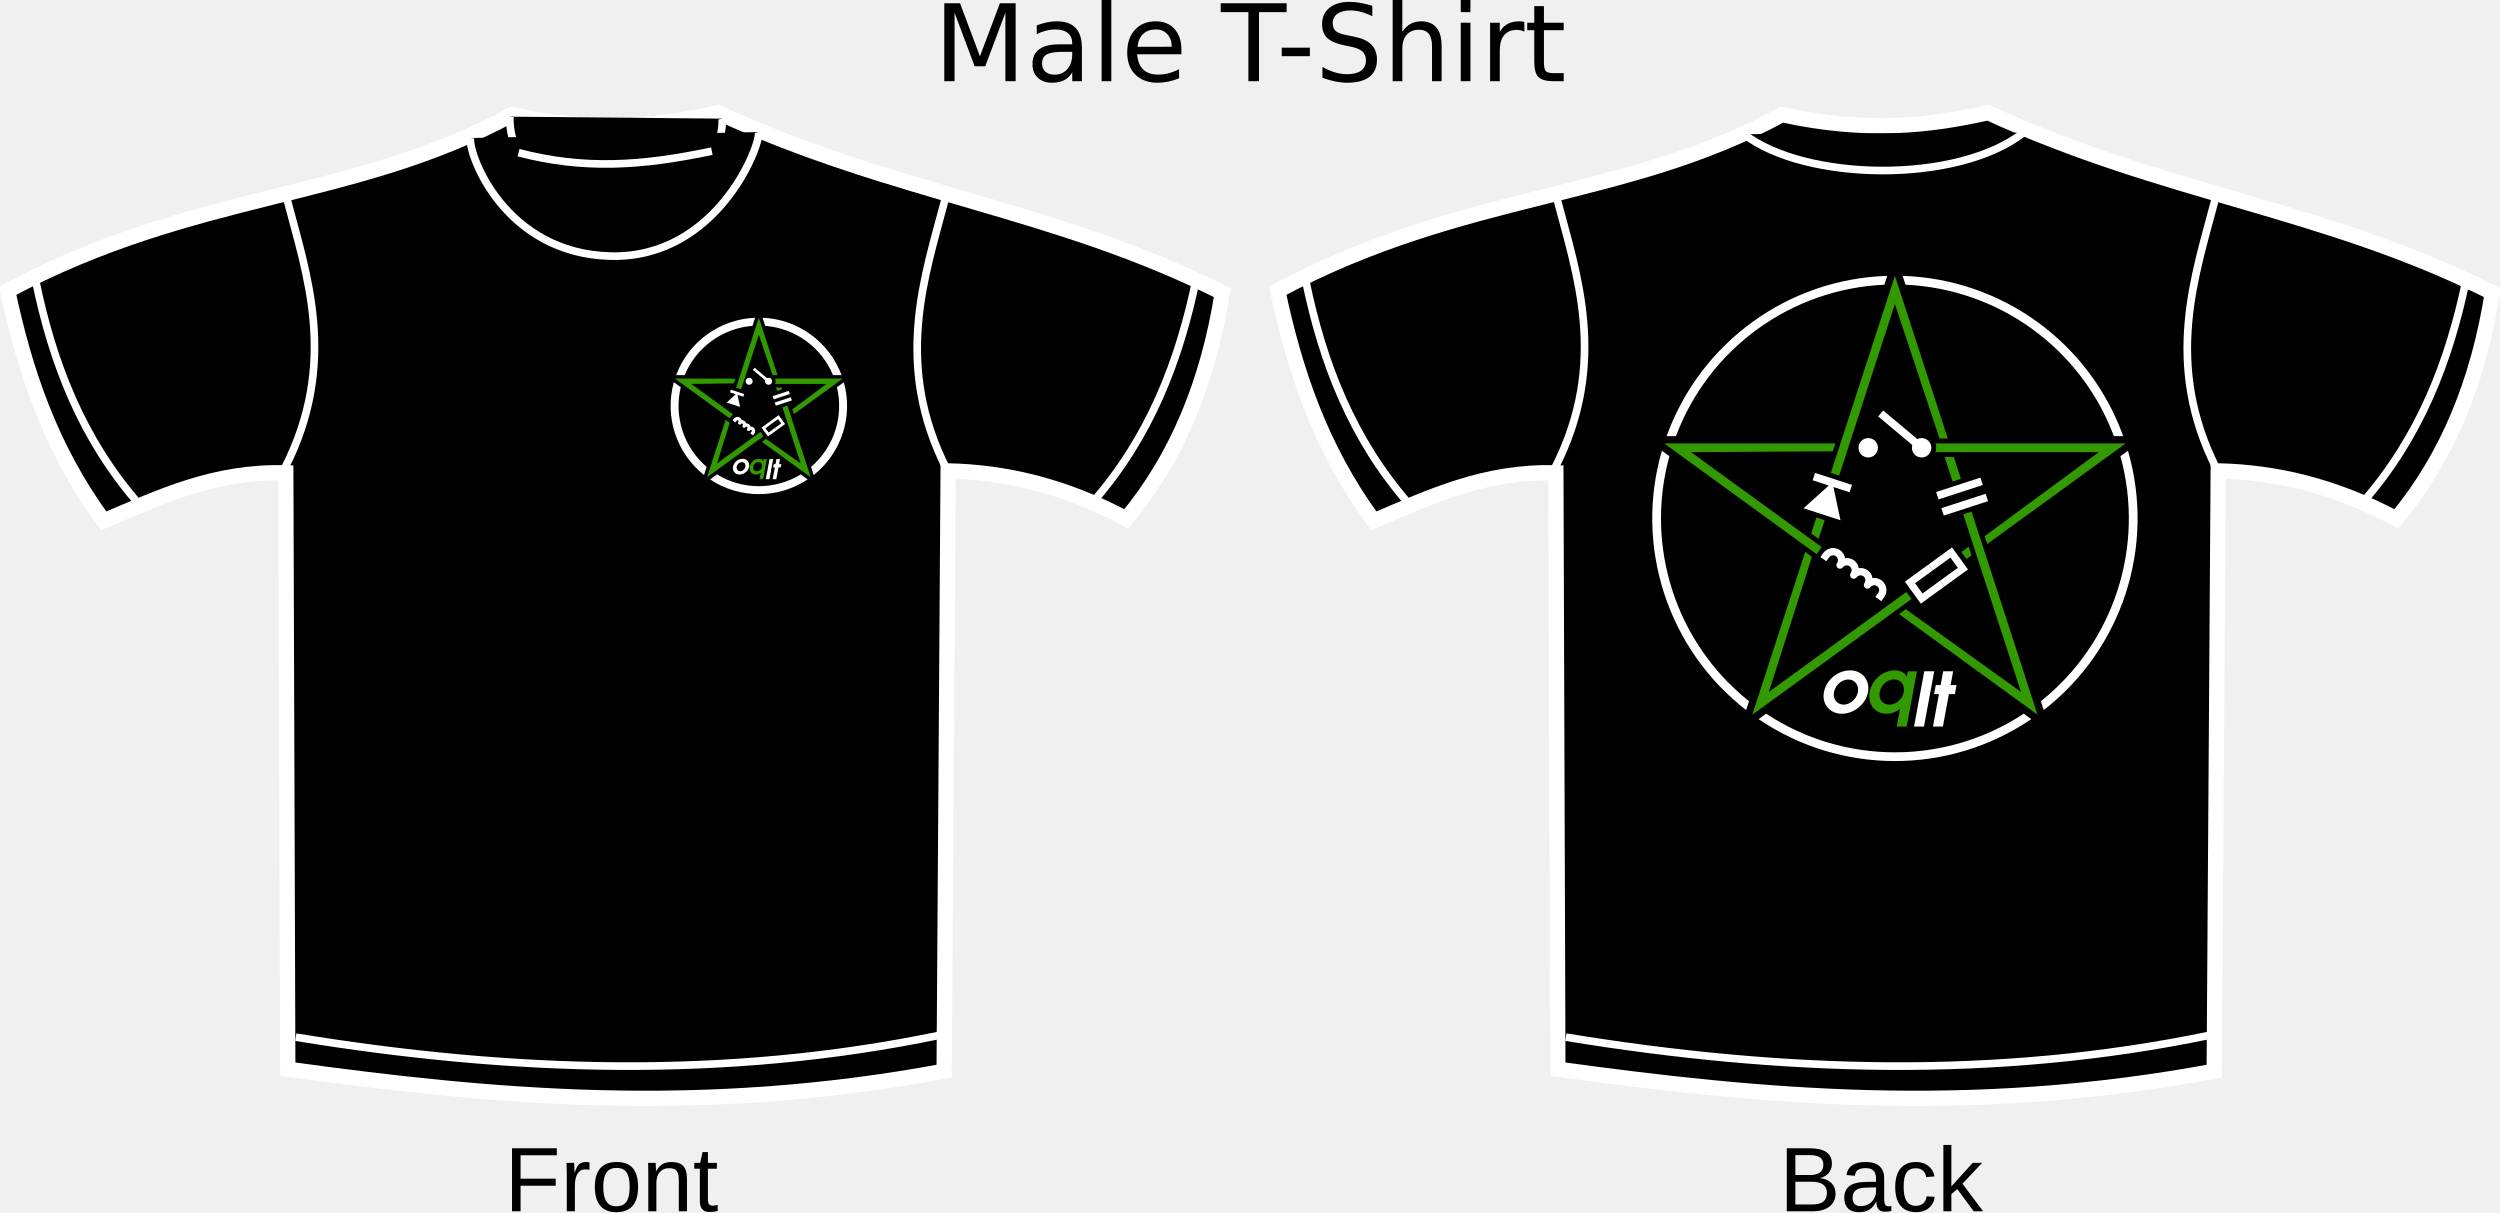
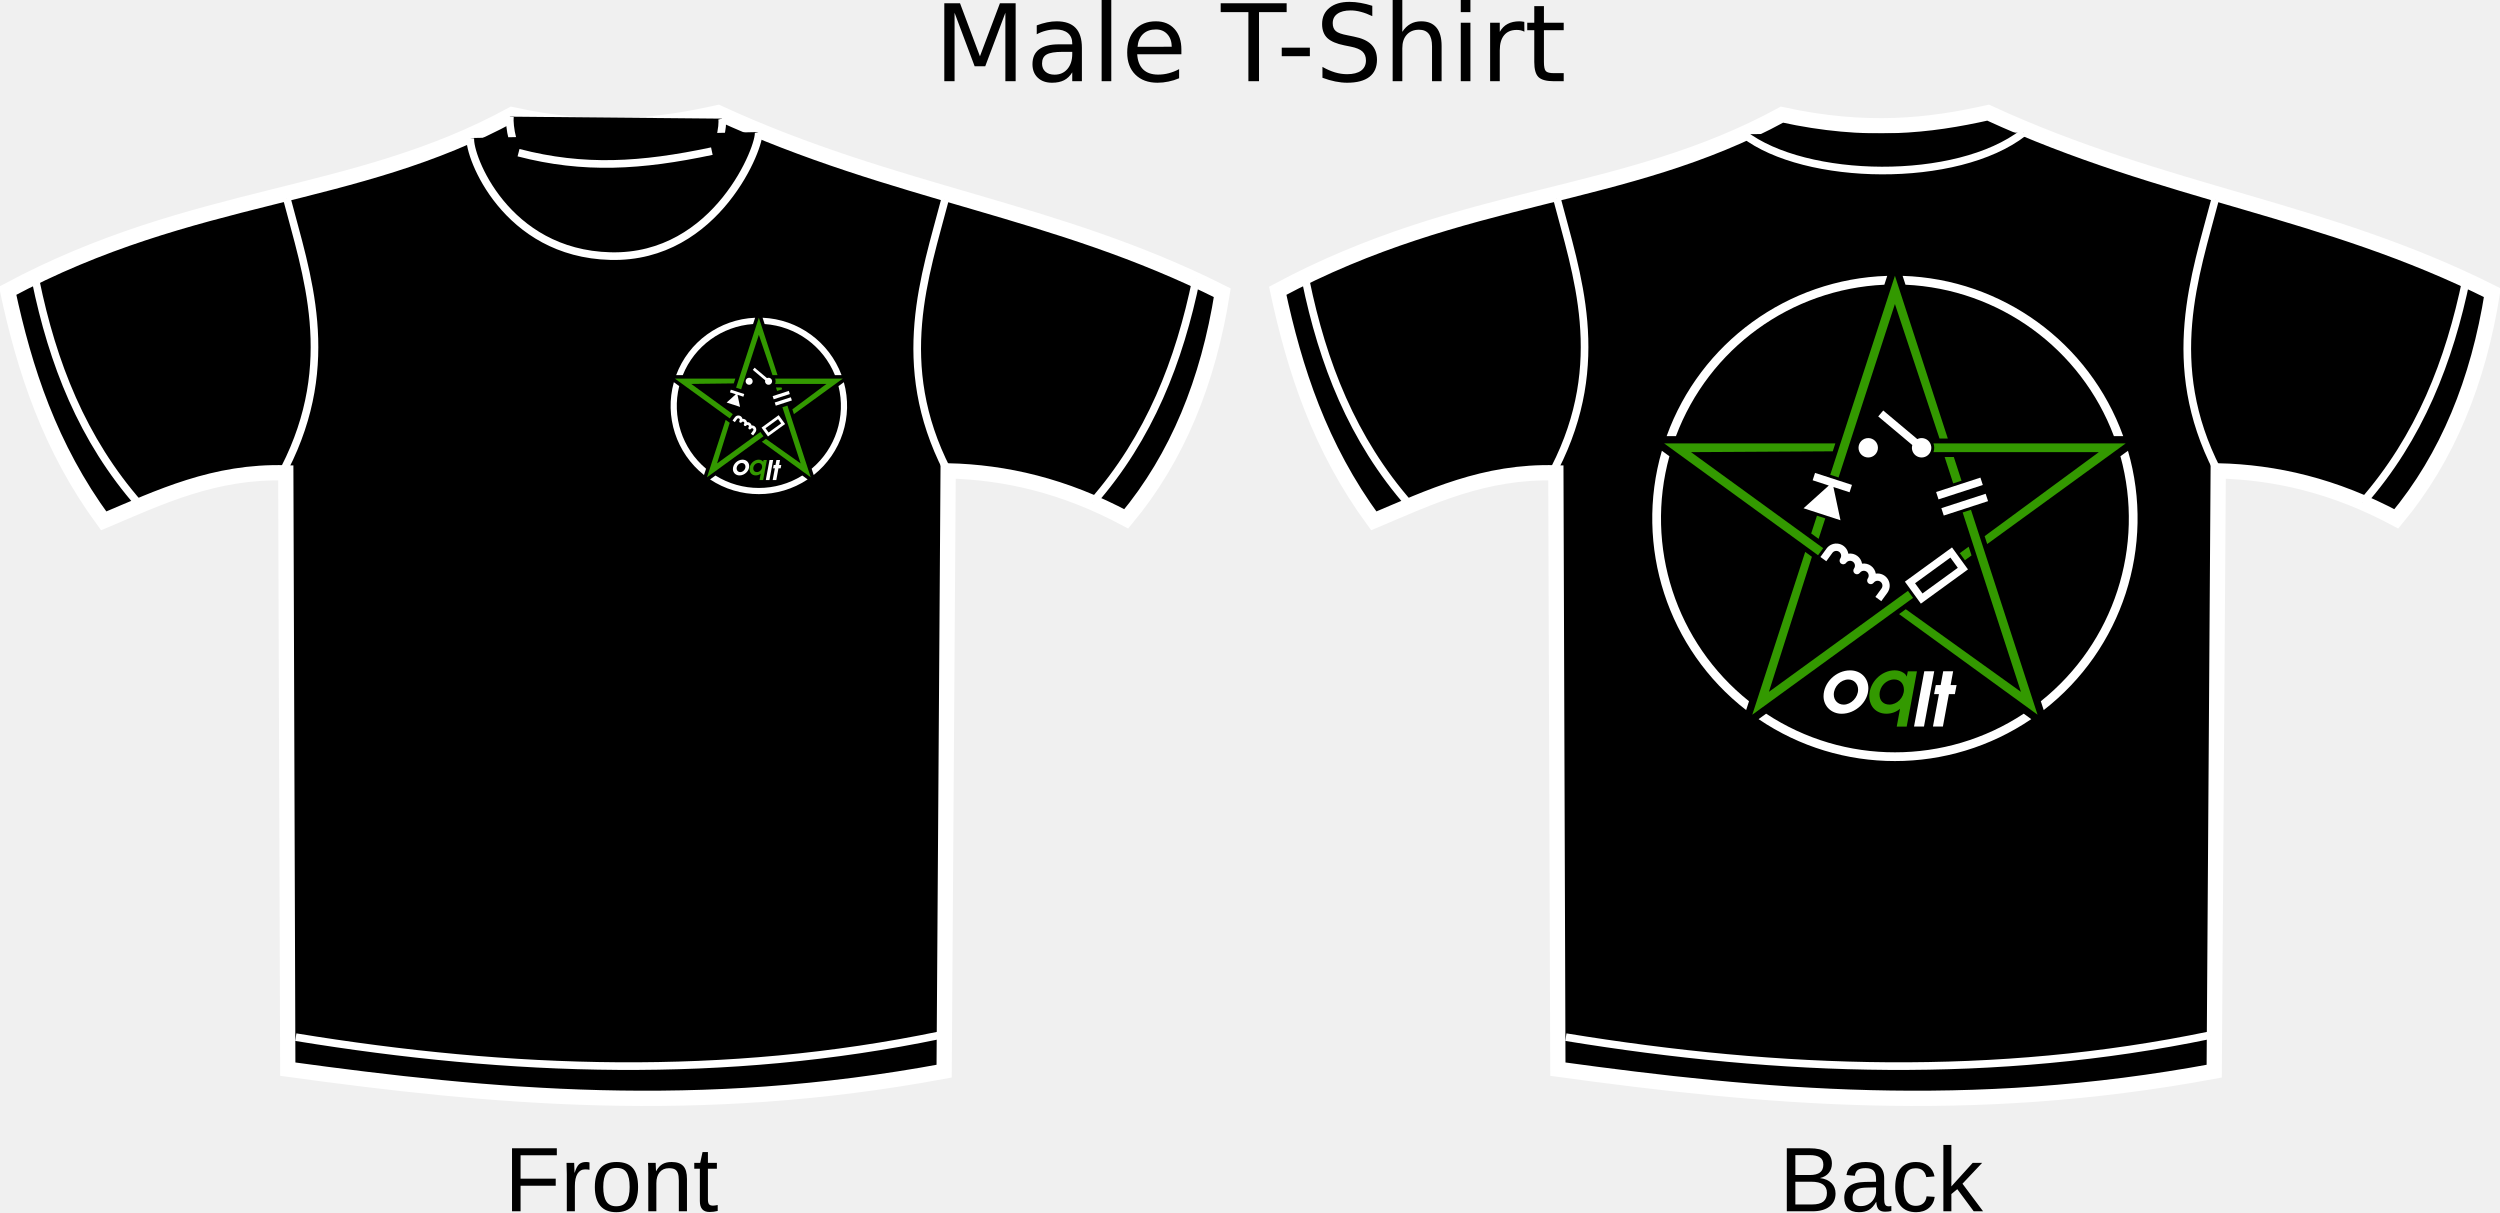
<svg xmlns="http://www.w3.org/2000/svg" width="566.646" height="274.754" id="svg2" version="1.0">
  <g id="layer1" transform="translate(-38.0448, 84.2837)">
    <g id="front" transform="matrix(1.73069, 0, 0, 1.73069, -77.2431, -1005.6)" style="stroke: rgb(255, 255, 255); fill: rgb(0, 255, 255); fill-opacity: 1;">
      <path id="path2427" d="M 67.614,570.417 C 92.082,557.317 112.97,558.643 133.655,547.355 C 144.752,549.786 153.012,548.814 160.648,547.093 C 184.077,557.88 204.677,559.609 226.69,570.679 C 224.86,582.239 220.831,592.227 214.11,600.293 C 205.957,595.923 198.242,594.187 190.786,594.004 L 190.262,672.624 C 158.141,678.607 130.915,676.022 104.303,672.362 L 104.041,594.266 C 94.671,593.993 87.541,597.456 80.193,600.555 C 73.126,590.92 69.824,580.747 67.614,570.417 z" style="fill: rgb(0, 0, 0); fill-rule: evenodd; stroke: rgb(255, 255, 255); stroke-width: 2; stroke-linecap: butt; stroke-linejoin: miter; stroke-miterlimit: 4; stroke-dasharray: none; stroke-opacity: 1; fill-opacity: 1;" />
      <path id="path3199" d="M 71.283,569.107 C 73.497,579.856 77.366,589.894 84.91,598.459" style="fill: rgb(0, 0, 0); fill-rule: evenodd; stroke: rgb(255, 255, 255); stroke-width: 1px; stroke-linecap: butt; stroke-linejoin: miter; stroke-opacity: 1; fill-opacity: 1;" />
      <path id="path3203" d="M 105.352,668.169 C 133.48,672.774 161.609,673.762 189.738,667.907" style="fill: rgb(0, 0, 0); fill-rule: evenodd; stroke: rgb(255, 255, 255); stroke-width: 1px; stroke-linecap: butt; stroke-linejoin: miter; stroke-opacity: 1; fill-opacity: 1;" />
      <path id="path3205" d="M 133.393,547.617 C 133.165,549.942 135.085,560.35 147.283,560.983 C 159.219,561.602 161.558,549.447 161.172,547.879" style="fill: rgb(0, 0, 0); fill-rule: evenodd; stroke: rgb(255, 255, 255); stroke-width: 1px; stroke-linecap: butt; stroke-linejoin: miter; stroke-opacity: 1; fill-opacity: 1;" />
      <path style="fill: rgb(0, 0, 0); fill-rule: evenodd; stroke: rgb(255, 255, 255); stroke-width: 1px; stroke-linecap: butt; stroke-linejoin: miter; stroke-opacity: 1; fill-opacity: 1;" d="M 128.212,550.419 C 127.984,552.743 132.786,565.53 146.557,565.881 C 160.589,566.238 166.335,551.2 165.95,549.632" id="path3207" />
      <path id="path3209" d="M 134.523,552.335 C 143.061,554.568 150.605,554.089 159.841,552.133" style="fill: rgb(0, 0, 0); fill-rule: evenodd; stroke: rgb(255, 255, 255); stroke-width: 1px; stroke-linecap: butt; stroke-linejoin: miter; stroke-opacity: 1; fill-opacity: 1;" />
      <path id="path3213" d="M 104.162,558.281 C 106.738,568.166 111,579.77 103.9,593.66" style="fill: rgb(0, 0, 0); fill-rule: evenodd; stroke: rgb(255, 255, 255); stroke-width: 1px; stroke-linecap: butt; stroke-linejoin: miter; stroke-opacity: 1; fill-opacity: 1;" />
      <path style="fill: rgb(0, 0, 0); fill-rule: evenodd; stroke: rgb(255, 255, 255); stroke-width: 1px; stroke-linecap: butt; stroke-linejoin: miter; stroke-opacity: 1; fill-opacity: 1;" d="M 190.375,558.483 C 187.799,568.368 183.537,579.972 190.637,593.862" id="path3215" />
      <path style="fill: rgb(0, 0, 0); fill-rule: evenodd; stroke: rgb(255, 255, 255); stroke-width: 1px; stroke-linecap: butt; stroke-linejoin: miter; stroke-opacity: 1; fill-opacity: 1;" d="M 223.283,568.845 C 221.068,579.593 217.199,589.632 209.655,598.197" id="path3217" />
    </g>
    <g transform="matrix(1.73069, 0, 0, 1.73069, 210.631, -1005.6)" id="back" style="stroke: rgb(255, 255, 255); fill: rgb(0, 0, 0); fill-opacity: 1;">
      <path style="fill: rgb(0, 0, 0); fill-rule: evenodd; stroke: rgb(255, 255, 255); stroke-width: 2; stroke-linecap: butt; stroke-linejoin: miter; stroke-miterlimit: 4; stroke-dasharray: none; stroke-opacity: 1; fill-opacity: 1;" d="M 67.614,570.417 C 92.082,557.317 112.97,558.643 133.655,547.355 C 144.752,549.786 153.012,548.814 160.648,547.093 C 184.077,557.88 204.677,559.609 226.69,570.679 C 224.86,582.239 220.831,592.227 214.11,600.293 C 205.957,595.923 198.242,594.187 190.786,594.004 L 190.262,672.624 C 158.141,678.607 130.915,676.022 104.303,672.362 L 104.041,594.266 C 94.671,593.993 87.541,597.456 80.193,600.555 C 73.126,590.92 69.824,580.747 67.614,570.417 z" id="path3274" />
      <path style="fill: rgb(0, 0, 0); fill-rule: evenodd; stroke: rgb(255, 255, 255); stroke-width: 1px; stroke-linecap: butt; stroke-linejoin: miter; stroke-opacity: 1; fill-opacity: 1;" d="M 71.283,569.107 C 73.497,579.856 77.366,589.894 84.91,598.459" id="path3276" />
      <path style="fill: rgb(0, 0, 0); fill-rule: evenodd; stroke: rgb(255, 255, 255); stroke-width: 1px; stroke-linecap: butt; stroke-linejoin: miter; stroke-opacity: 1; fill-opacity: 1;" d="M 105.352,668.169 C 133.48,672.774 161.609,673.762 189.738,667.907" id="path3278" />
      <path style="fill: rgb(0, 0, 0); fill-rule: evenodd; stroke: rgb(255, 255, 255); stroke-width: 1px; stroke-linecap: butt; stroke-linejoin: miter; stroke-opacity: 1; fill-opacity: 1;" d="M 128.669,549.912 C 136.677,556.104 156.577,556.488 165.291,549.711" id="path3284" />
      <path style="fill: rgb(0, 0, 0); fill-rule: evenodd; stroke: rgb(255, 255, 255); stroke-width: 1px; stroke-linecap: butt; stroke-linejoin: miter; stroke-opacity: 1; fill-opacity: 1;" d="M 104.162,558.281 C 106.738,568.166 111,579.77 103.9,593.66" id="path3286" />
      <path id="path3288" d="M 190.375,558.483 C 187.799,568.368 183.537,579.972 190.637,593.862" style="fill: rgb(0, 0, 0); fill-rule: evenodd; stroke: rgb(255, 255, 255); stroke-width: 1px; stroke-linecap: butt; stroke-linejoin: miter; stroke-opacity: 1; fill-opacity: 1;" />
      <path id="path3290" d="M 223.283,568.845 C 221.068,579.593 217.199,589.632 209.655,598.197" style="fill: rgb(0, 0, 0); fill-rule: evenodd; stroke: rgb(255, 255, 255); stroke-width: 1px; stroke-linecap: butt; stroke-linejoin: miter; stroke-opacity: 1; fill-opacity: 1;" />
    </g>
    <text xml:space="preserve" style="font-size: 24.23px; font-style: normal; font-weight: normal; fill: rgb(0, 0, 0); fill-opacity: 1; stroke: none; stroke-width: 1px; stroke-linecap: butt; stroke-linejoin: miter; stroke-opacity: 1; font-family: Bitstream Vera Sans;" x="249.702" y="-65.875" id="text3455">
      <tspan id="tspan3457" x="249.702" y="-65.875">Male T-Shirt</tspan>
    </text>
    <text xml:space="preserve" style="font-size: 20.768px; font-style: normal; font-variant: normal; font-weight: normal; font-stretch: normal; fill: rgb(0, 0, 0); fill-opacity: 1; stroke: none; stroke-width: 1px; stroke-linecap: butt; stroke-linejoin: miter; stroke-opacity: 1; font-family: Liberation Sans;" x="152.393" y="190.267" id="text3463">
      <tspan id="tspan3465" x="152.393" y="190.267">Front</tspan>
    </text>
    <text id="text3467" y="190.267" x="441.337" style="font-size: 20.768px; font-style: normal; font-variant: normal; font-weight: normal; font-stretch: normal; fill: rgb(0, 0, 0); fill-opacity: 1; stroke: none; stroke-width: 1px; stroke-linecap: butt; stroke-linejoin: miter; stroke-opacity: 1; font-family: Liberation Sans;" xml:space="preserve">
      <tspan y="190.267" x="441.337" id="tspan3469">Back</tspan>
    </text>
  </g>
  <style type="text/css"> 
 .symbol {stroke-width:0; fill:#fff} .outer {stroke-width:0; fill:#fff;} .main {fill:#000} .char {fill:#fff} .pentacle, .q {stroke-width:0; fill:#390;} 
 
</style>
  <g transform="translate(152, 72) scale(0.4)" class="main">
-     <path d=" M 53.612 4.644  L 52.117 0.045  A 50,50 0 0,1 96.856,32.549  L 92.02 32.549  A 45.5,45.5 0 0,0 53.612,4.644 " class="outer" />
-     <path d=" M 94.253 39.419  L 98.165 36.577  A 50,50 0 0,1 81.076,89.17  L 79.582 84.571  A 45.5,45.5 0 0,0 94.253,39.419 " class="outer" />
-     <path d=" M 73.738 88.817  L 77.65 91.659  A 50,50 0 0,1 22.35,91.659  L 26.262 88.817  A 45.5,45.5 0 0,0 73.738,88.817 " class="outer" />
-     <path d=" M 20.418 84.571  L 18.924 89.17  A 50,50 0 0,1 1.835,36.577  L 5.747 39.419  A 45.5,45.5 0 0,0 20.418,84.571 " class="outer" />
-     <path d=" M 7.98 32.549  L 3.144 32.549  A 50,50 0 0,1 47.883,0.045  L 46.388 4.644  A 45.5,45.5 0 0,0 7.98,32.549 " class="outer" />
-     <path d="M 97.553 34.549  L 59.208 34.549  A 4,4 0 0,1 59.208 37.549  L 88.32 37.549  L 68.983 51.952  L 69.865 54.666 " class="pentacle" />
-     <path d="M 79.389 90.451  L 66.193 49.838  L 63.34 50.765  L 73.683 82.597  L 54.01 68.657  L 51.701 70.334 " class="pentacle" />
-     <path d="M 63.196 40.613  L 62.85 39.549  L 59.696 39.549  L 60.343 41.54  z" class="pentacle" />
-     <path d="M 20.611 90.451  L 52.61 67.202  L 50.846 64.775  L 26.317 82.597  L 33.495 59.579  L 31.187 57.902 " class="pentacle" />
-     <path d="M 2.447 34.549  L 33.516 57.122  L 35.279 54.695  L 11.68 37.549  L 35.79 37.263  L 36.671 34.549 " class="pentacle" />
-     <path d="M 50 0  L 37.107 39.68  L 39.96 40.607  L 50 9.708  L 57.723 32.549  L 60.576 32.549 " class="pentacle" />
-     <path d="M 35.878 57.273  A 2.5,2.5 0 0,1 40.308,58.066  A 2.5,2.5 0 0,1 42.816,59.888  A 2.5,2.5 0 0,1 45.324,61.71  A 2.5,2.5 0 0,1 47.447,65.678  L 46.703 66.703  L 45.166 65.586  L 45.91 64.561  A 0.6,0.6 0 1,0 44.939,63.856  A 0.95,0.95 0 0,1 43.402,62.739  A 0.6,0.6 0 0,0 42.431,62.034  A 0.95,0.95 0 0,1 40.894,60.917  A 0.6,0.6 0 0,0 39.923,60.212  A 0.95,0.95 0 0,1 38.386,59.095  A 0.6,0.6 0 0,0 37.415,58.389  L 36.671 59.414  L 35.134 58.297  L 35.878 57.273 " class="symbol coil" />
-     <path d="M 56.378 58.779 L 51.524 62.305 L 55.168 67.321 L 60.022 63.794 L 59.082 62.5 L 55.522 65.086 L 53.759 62.659 L 57.318 60.073  z" class="symbol resistor" />
-     <path d="M 56.378 58.779 L 61.232 55.252 L 64.876 60.268 L 60.022 63.794 L 59.082 62.5 L 62.641 59.914 L 60.878 57.487 L 57.318 60.073  z" class="symbol resistor" />
-     <path d=" M 58.997 48.076  L 59.584 49.883  L 68.714 46.916  L 68.127 45.109  z" class="symbol capacitor" />
-     <path d=" M 58.409 46.269  L 57.822 44.462  L 66.952 41.495  L 67.54 43.302  z" class="symbol capacitor" />
+     <path d=" M 53.278 3.616  L 52.117 0.045  A 50,50 0 0,1 96.856,32.549  L 93.101 32.549  A 46.5,46.5 0 0,0 53.278,3.616  z M 95.127 38.784  L 98.165 36.577  A 50,50 0 0,1 81.076,89.17  L 79.916 85.599  A 46.5,46.5 0 0,0 95.127,38.784  z M 74.612 89.452  L 77.65 91.659  A 50,50 0 0,1 22.35,91.659  L 25.388 89.452  A 46.5,46.5 0 0,0 74.612,89.452  z M 20.084 85.599  L 18.924 89.17  A 50,50 0 0,1 1.835,36.577  L 4.873 38.784  A 46.5,46.5 0 0,0 20.084,85.599  z M 6.899 32.549  L 3.144 32.549  A 50,50 0 0,1 47.883,0.045  L 46.722 3.616  A 46.5,46.5 0 0,0 6.899,32.549  z " class="outer" />
+     <path d=" M 97.553 34.549  L 59.208 34.549  A 4,4 0 0,1 59.208 37.549  L 88.32 37.549  L 68.983 51.952  L 69.865 54.666  z M 79.389 90.451  L 66.193 49.838  L 63.34 50.765  L 73.683 82.597  L 54.01 68.657  L 51.701 70.334  z M 63.196 40.613  L 62.85 39.549  L 59.696 39.549  L 60.343 41.54  z M 20.611 90.451  L 52.61 67.202  L 50.846 64.775  L 26.317 82.597  L 33.495 59.579  L 31.187 57.902  z M 2.447 34.549  L 33.475 57.092  L 35.239 54.665  L 11.68 37.549  L 35.79 37.263  L 36.671 34.549  z M 50 0  L 37.107 39.68  L 39.96 40.607  L 50 9.708  L 57.723 32.549  L 60.576 32.549  z " class="pentacle" />
+     <path d="M 36.437 56.419  A 2.4,2.4 0 0,1 40.724,57.323  A 2.4,2.4 0 0,1 43.313,59.204  A 2.4,2.4 0 0,1 45.902,61.085  A 2.4,2.4 0 0,1 48.087,64.883  L 46.743 66.732  L 45.449 65.792  L 46.792 63.942  A 0.8,0.8 0 1,0 45.498,63.002  A 0.8,0.8 0 0,1 44.203,62.062  A 0.8,0.8 0 0,0 42.909,61.121  A 0.8,0.8 0 0,1 41.615,60.181  A 0.8,0.8 0 0,0 40.32,59.24  A 0.8,0.8 0 0,1 39.026,58.3  A 0.8,0.8 0 0,0 37.731,57.359  L 36.388 59.208  L 35.093 58.268  L 36.437 56.419 " class="symbol coil" />
+     <path d=" M 56.378 58.779 L 51.524 62.305 L 55.168 67.321 L 60.022 63.794 L 59.082 62.5 L 55.522 65.086 L 53.759 62.659 L 57.318 60.073  z M 56.378 58.779 L 61.232 55.252 L 64.876 60.268 L 60.022 63.794 L 59.082 62.5 L 62.641 59.914 L 60.878 57.487 L 57.318 60.073  z" class="symbol resistor" />
+     <path d=" M 58.997 48.076  L 59.584 49.883  L 68.714 46.916  L 68.127 45.109  z M 58.409 46.269  L 57.822 44.462  L 66.952 41.495  L 67.54 43.302  z" class="symbol capacitor" />
    <path d=" M 39.352 50.569  L 37.897 43.722  L 41.226 44.803  L 41.72 43.281  L 34.112 40.809  L 33.617 42.331  L 36.946 43.413  L 31.744 48.096  z" class="symbol diode" />
-     <path d=" M 42.5 36.049  A 2,2 0 0,0 46.5,36.049  A 2,2 0 1,0 42.5,36.049  z" class="symbol switch" />
-     <path d=" M 46.559 29.591  L 53.582 35.484  A 2,2 0 1,0 54.61,34.258  L 47.588 28.366  z" class="symbol switch" />
-     <path class="char o" d=" M 40.763,79.965 C 37.867,79.965 35.293,82.477 35.293,85.297 C 35.293,87.346 36.911,88.903 39.022,88.903 C 41.919,88.903 44.523,86.422 44.523,83.663 C 44.523,81.522 42.952,79.965 40.763,79.965 M 40.409,81.845 C 41.565,81.845 42.412,82.739 42.412,83.941 C 42.412,85.528 40.979,87.023 39.438,87.023 C 38.267,87.023 37.404,86.144 37.404,84.942 C 37.404,83.324 38.837,81.845 40.409,81.845" />
-     <path class="char q" d=" M 52.657,80.156 L 52.441,81.25 C 52.241,80.85 52.102,80.696 51.763,80.465 C 51.239,80.126 50.669,79.956 49.945,79.956 C 47.187,79.956 44.721,82.468 44.721,85.257 C 44.721,87.414 46.154,88.894 48.25,88.894 C 49.298,88.894 50.315,88.524 51.054,87.876 L 50.376,91.544 L 52.426,91.544 L 54.537,80.156 L 52.657,80.156 M 49.852,81.836 C 51.054,81.836 51.856,82.684 51.856,83.963 C 51.856,85.58 50.453,87.014 48.866,87.014 C 47.618,87.014 46.832,86.212 46.832,84.949 C 46.832,83.254 48.219,81.836 49.852,81.836" />
-     <path class="char l" d=" M 53.937,91.539 L 55.987,91.539 L 58.098,80.152 L 56.048,80.152 L 53.937,91.539" />
-     <path class="char t" d=" M 57.837,91.534 L 59.887,91.534 L 61.12,84.861 L 62.352,84.861 L 62.707,82.997 L 61.474,82.997 L 61.998,80.146 L 59.949,80.146 L 59.425,82.997 L 58.423,82.997 L 58.069,84.861 L 59.07,84.861 L 57.837,91.534" />
+     <path d=" M 42.5 36.049  A 2,2 0 0,0 46.5,36.049  A 2,2 0 1,0 42.5,36.049  z M 46.559 29.591  L 53.582 35.484  A 2,2 0 1,0 54.61,34.258  L 47.588 28.366  z" class="symbol switch" />
+     <path class="char o" d=" M 40.763,80.465 C 37.867,80.465 35.293,82.977 35.293,85.797 C 35.293,87.846 36.911,89.403 39.022,89.403 C 41.919,89.403 44.523,86.922 44.523,84.163 C 44.523,82.022 42.952,80.465 40.763,80.465 M 40.409,82.345 C 41.565,82.345 42.412,83.239 42.412,84.441 C 42.412,86.028 40.979,87.523 39.438,87.523 C 38.267,87.523 37.404,86.644 37.404,85.442 C 37.404,83.824 38.837,82.345 40.409,82.345" />
+     <path class="char q" d=" M 52.657,80.656 L 52.441,81.75 C 52.241,81.35 52.102,81.196 51.763,80.965 C 51.239,80.626 50.669,80.456 49.945,80.456 C 47.187,80.456 44.721,82.968 44.721,85.757 C 44.721,87.914 46.154,89.394 48.25,89.394 C 49.298,89.394 50.315,89.024 51.054,88.376 L 50.376,92.044 L 52.426,92.044 L 54.537,80.656 L 52.657,80.656 M 49.852,82.336 C 51.054,82.336 51.856,83.184 51.856,84.463 C 51.856,86.08 50.453,87.514 48.866,87.514 C 47.618,87.514 46.832,86.712 46.832,85.449 C 46.832,83.754 48.219,82.336 49.852,82.336" />
+     <path class="char l" d=" M 53.937,92.039 L 55.987,92.039 L 58.098,80.652 L 56.048,80.652 L 53.937,92.039" />
+     <path class="char t" d=" M 57.837,92.034 L 59.887,92.034 L 61.12,85.361 L 62.352,85.361 L 62.707,83.497 L 61.474,83.497 L 61.998,80.646 L 59.949,80.646 L 59.425,83.497 L 58.423,83.497 L 58.069,85.361 L 59.07,85.361 L 57.837,92.034" />
  </g>
  <style type="text/css"> 
 .symbol {stroke-width:0; fill:#fff} .outer {stroke-width:0; fill:#fff;} .main {fill:#000} .char {fill:#fff} .pentacle, .q {stroke-width:0; fill:#390;} 
 
</style>
  <g transform="translate(374.5, 62.5) scale(1.1)" class="main">
-     <path d=" M 52.178 1.849  L 51.585 0.025  A 50,50 0 0,1 97.039,33.049  L 95.121 33.049  A 48.2,48.2 0 0,0 52.178,1.849 " class="outer" />
-     <path d=" M 96.467 37.192  L 98.019 36.065  A 50,50 0 0,1 80.657,89.499  L 80.064 87.675  A 48.2,48.2 0 0,0 96.467,37.192 " class="outer" />
-     <path d=" M 76.54 90.235  L 78.092 91.362  A 50,50 0 0,1 21.908,91.362  L 23.46 90.235  A 48.2,48.2 0 0,0 76.54,90.235 " class="outer" />
-     <path d=" M 19.936 87.675  L 19.343 89.499  A 50,50 0 0,1 1.981,36.065  L 3.533 37.192  A 48.2,48.2 0 0,0 19.936,87.675 " class="outer" />
-     <path d=" M 4.879 33.049  L 2.961 33.049  A 50,50 0 0,1 48.415,0.025  L 47.822 1.849  A 48.2,48.2 0 0,0 4.879,33.049 " class="outer" />
-     <path d="M 97.553 34.549  L 58.362 34.549  A 3,3 0 0,1 58.362 36.349  L 92.013 36.349  L 68.485 53.656  L 69.014 55.284 " class="pentacle" />
-     <path d="M 79.389 90.451  L 65.792 48.602  L 64.08 49.158  L 75.965 85.738  L 52.236 68.71  L 50.851 69.716 " class="pentacle" />
-     <path d="M 63.598 41.849  L 62.135 37.349  L 60.243 37.349  L 61.886 42.405  z" class="pentacle" />
-     <path d="M 20.611 90.451  L 53.419 66.614  L 52.361 65.158  L 24.035 85.738  L 32.896 57.908  L 31.512 56.902 " class="pentacle" />
-     <path d="M 64.745 58.386  L 65.782 57.632  L 65.197 55.832  L 63.687 56.929  z" class="pentacle" />
-     <path d="M 2.447 34.549  L 33.839 57.357  L 34.897 55.901  L 7.987 36.349  L 37.194 36.177  L 37.723 34.549 " class="pentacle" />
-     <path d="M 50 0  L 36.798 40.631  L 38.51 41.187  L 50 5.825  L 59.189 33.549  L 60.901 33.549 " class="pentacle" />
-     <path d="M 33.812 49.82  L 32.746 53.102  L 34.277 54.214  L 35.524 50.376  z" class="pentacle" />
-     <path d="M 35.236 57.136  A 2.5,2.5 0 0,1 39.724,58.189  A 2.5,2.5 0 0,1 42.555,60.247  A 2.5,2.5 0 0,1 45.387,62.304  A 2.5,2.5 0 0,1 47.776,66.246  L 47.188 67.055  L 45.975 66.174  L 46.562 65.365  A 1,1 0 1,0 44.944,64.189  A 0.75,0.75 0 0,1 43.731,63.307  A 1,1 0 0,0 42.113,62.132  A 0.75,0.75 0 0,1 40.899,61.25  A 1,1 0 0,0 39.281,60.075  A 0.75,0.75 0 0,1 38.068,59.193  A 1,1 0 0,0 36.45,58.017  L 35.862 58.826  L 34.648 57.945  L 35.236 57.136 " class="symbol coil" />
-     <path d="M 56.907 59.507 L 52.053 63.033 L 55.344 67.564 L 60.199 64.037 L 59.317 62.824 L 55.676 65.469 L 54.148 63.365 L 57.789 60.72  z" class="symbol resistor" />
-     <path d="M 56.907 59.507 L 61.761 55.98 L 65.053 60.51 L 60.199 64.037 L 59.317 62.824 L 62.957 60.179 L 61.429 58.075 L 57.789 60.72  z" class="symbol resistor" />
-     <path d=" M 59.567 47.89  L 60.062 49.412  L 69.192 46.445  L 68.697 44.924  z" class="symbol capacitor" />
-     <path d=" M 58.98 46.083  L 58.486 44.562  L 67.616 41.595  L 68.11 43.117  z" class="symbol capacitor" />
+     <path d=" M 52.178 1.849  L 51.585 0.025  A 50,50 0 0,1 97.039,33.049  L 95.121 33.049  A 48.2,48.2 0 0,0 52.178,1.849  z M 96.467 37.192  L 98.019 36.065  A 50,50 0 0,1 80.657,89.499  L 80.064 87.675  A 48.2,48.2 0 0,0 96.467,37.192  z M 76.54 90.235  L 78.092 91.362  A 50,50 0 0,1 21.908,91.362  L 23.46 90.235  A 48.2,48.2 0 0,0 76.54,90.235  z M 19.936 87.675  L 19.343 89.499  A 50,50 0 0,1 1.981,36.065  L 3.533 37.192  A 48.2,48.2 0 0,0 19.936,87.675  z M 4.879 33.049  L 2.961 33.049  A 50,50 0 0,1 48.415,0.025  L 47.822 1.849  A 48.2,48.2 0 0,0 4.879,33.049  z " class="outer" />
+     <path d=" M 97.553 34.549  L 57.939 34.549  A 2.6,2.6 0 0,1 57.939 36.349  L 92.013 36.349  L 68.485 53.656  L 69.014 55.284  z M 79.389 90.451  L 65.668 48.221  L 63.956 48.777  L 75.965 85.738  L 52.236 68.71  L 50.851 69.716  z M 63.721 42.23  L 62.135 37.349  L 60.243 37.349  L 62.009 42.786  z M 20.611 90.451  L 53.742 66.379  L 52.684 64.923  L 24.035 85.738  L 32.896 57.908  L 31.512 56.902  z M 64.421 58.621  L 65.782 57.632  L 65.197 55.832  L 63.363 57.164  z M 2.447 34.549  L 34.163 57.592  L 35.221 56.136  L 7.987 36.349  L 37.194 36.177  L 37.723 34.549  z M 50 0  L 36.675 41.011  L 38.387 41.567  L 50 5.825  L 59.189 33.549  L 60.901 33.549  z M 33.936 49.44  L 32.746 53.102  L 34.277 54.214  L 35.648 49.996  z " class="pentacle" />
+     <path d="M 35.908 56.211  A 2.5,2.5 0 0,1 40.396,57.265  A 2.5,2.5 0 0,1 43.227,59.322  A 2.5,2.5 0 0,1 46.059,61.379  A 2.5,2.5 0 0,1 48.448,65.322  L 47.188 67.055  L 45.975 66.174  L 47.234 64.44  A 1,1 0 1,0 45.616,63.264  A 0.75,0.75 0 0,1 44.403,62.383  A 1,1 0 0,0 42.785,61.207  A 0.75,0.75 0 0,1 41.571,60.326  A 1,1 0 0,0 39.953,59.15  A 0.75,0.75 0 0,1 38.739,58.268  A 1,1 0 0,0 37.121,57.093  L 35.862 58.826  L 34.648 57.945  L 35.908 56.211 " class="symbol coil" />
+     <path d=" M 56.907 59.507 L 52.053 63.033 L 55.344 67.564 L 60.199 64.037 L 59.317 62.824 L 55.676 65.469 L 54.148 63.365 L 57.789 60.72  z M 56.907 59.507 L 61.761 55.98 L 65.053 60.51 L 60.199 64.037 L 59.317 62.824 L 62.957 60.179 L 61.429 58.075 L 57.789 60.72  z" class="symbol resistor" />
+     <path d=" M 59.567 47.89  L 60.062 49.412  L 69.192 46.445  L 68.697 44.924  z M 58.98 46.083  L 58.486 44.562  L 67.616 41.595  L 68.11 43.117  z" class="symbol capacitor" />
    <path d=" M 38.782 50.383  L 37.326 43.536  L 40.655 44.618  L 41.149 43.096  L 33.541 40.624  L 33.047 42.146  L 36.375 43.227  L 31.173 47.911  z" class="symbol diode" />
-     <path d=" M 42.5 35.449  A 2,2 0 0,0 46.5,35.449  A 2,2 0 1,0 42.5,35.449  z" class="symbol switch" />
-     <path d=" M 46.559 28.991  L 53.582 34.884  A 2,2 0 1,0 54.61,33.658  L 47.588 27.766  z" class="symbol switch" />
+     <path d=" M 42.5 35.449  A 2,2 0 0,0 46.5,35.449  A 2,2 0 1,0 42.5,35.449  z M 46.559 28.991  L 53.582 34.884  A 2,2 0 1,0 54.61,33.658  L 47.588 27.766  z" class="symbol switch" />
    <path class="char o" d=" M 40.763,81.315 C 37.867,81.315 35.293,83.827 35.293,86.647 C 35.293,88.696 36.911,90.253 39.022,90.253 C 41.919,90.253 44.523,87.772 44.523,85.013 C 44.523,82.872 42.952,81.315 40.763,81.315 M 40.409,83.195 C 41.565,83.195 42.412,84.089 42.412,85.291 C 42.412,86.878 40.979,88.373 39.438,88.373 C 38.267,88.373 37.404,87.494 37.404,86.292 C 37.404,84.674 38.837,83.195 40.409,83.195" />
    <path class="char q" d=" M 52.657,81.506 L 52.441,82.6 C 52.241,82.2 52.102,82.046 51.763,81.815 C 51.239,81.476 50.669,81.306 49.945,81.306 C 47.187,81.306 44.721,83.818 44.721,86.607 C 44.721,88.764 46.154,90.244 48.25,90.244 C 49.298,90.244 50.315,89.874 51.054,89.226 L 50.376,92.894 L 52.426,92.894 L 54.537,81.506 L 52.657,81.506 M 49.852,83.186 C 51.054,83.186 51.856,84.034 51.856,85.313 C 51.856,86.93 50.453,88.364 48.866,88.364 C 47.618,88.364 46.832,87.562 46.832,86.299 C 46.832,84.604 48.219,83.186 49.852,83.186" />
    <path class="char l" d=" M 53.937,92.889 L 55.987,92.889 L 58.098,81.502 L 56.048,81.502 L 53.937,92.889" />
    <path class="char t" d=" M 57.837,92.884 L 59.887,92.884 L 61.12,86.211 L 62.352,86.211 L 62.707,84.347 L 61.474,84.347 L 61.998,81.496 L 59.949,81.496 L 59.425,84.347 L 58.423,84.347 L 58.069,86.211 L 59.07,86.211 L 57.837,92.884" />
  </g>
</svg>
